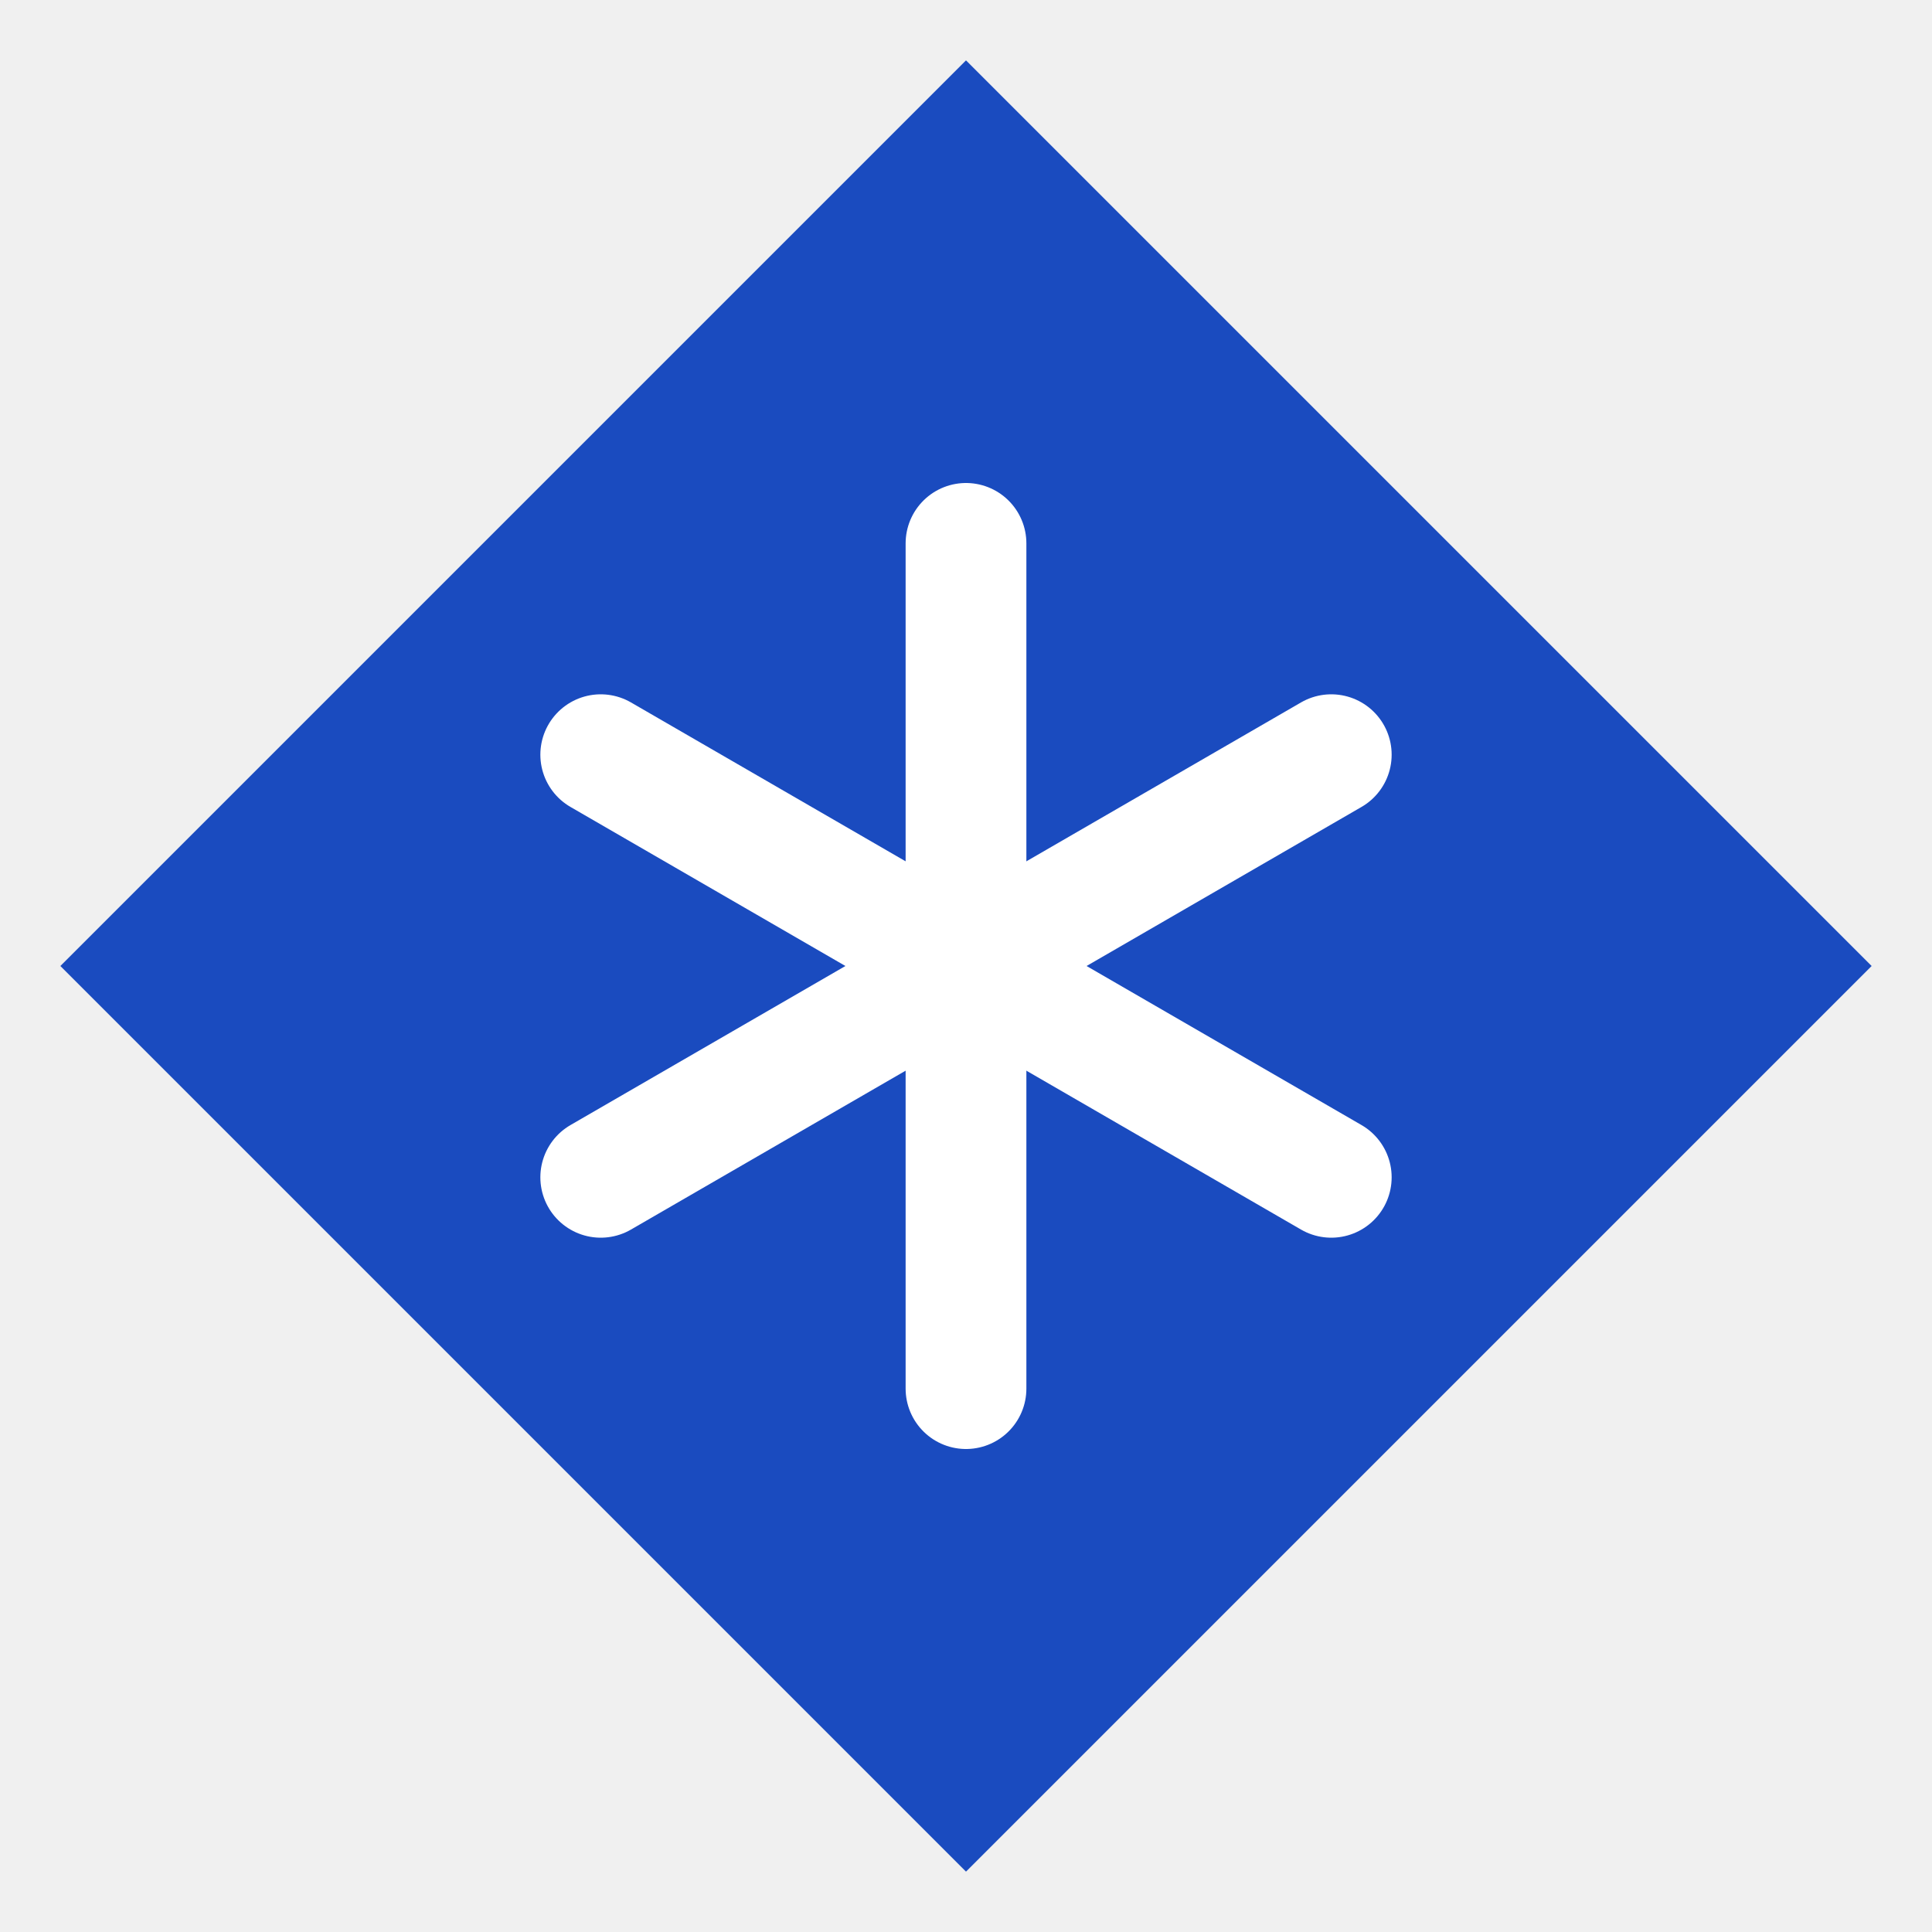
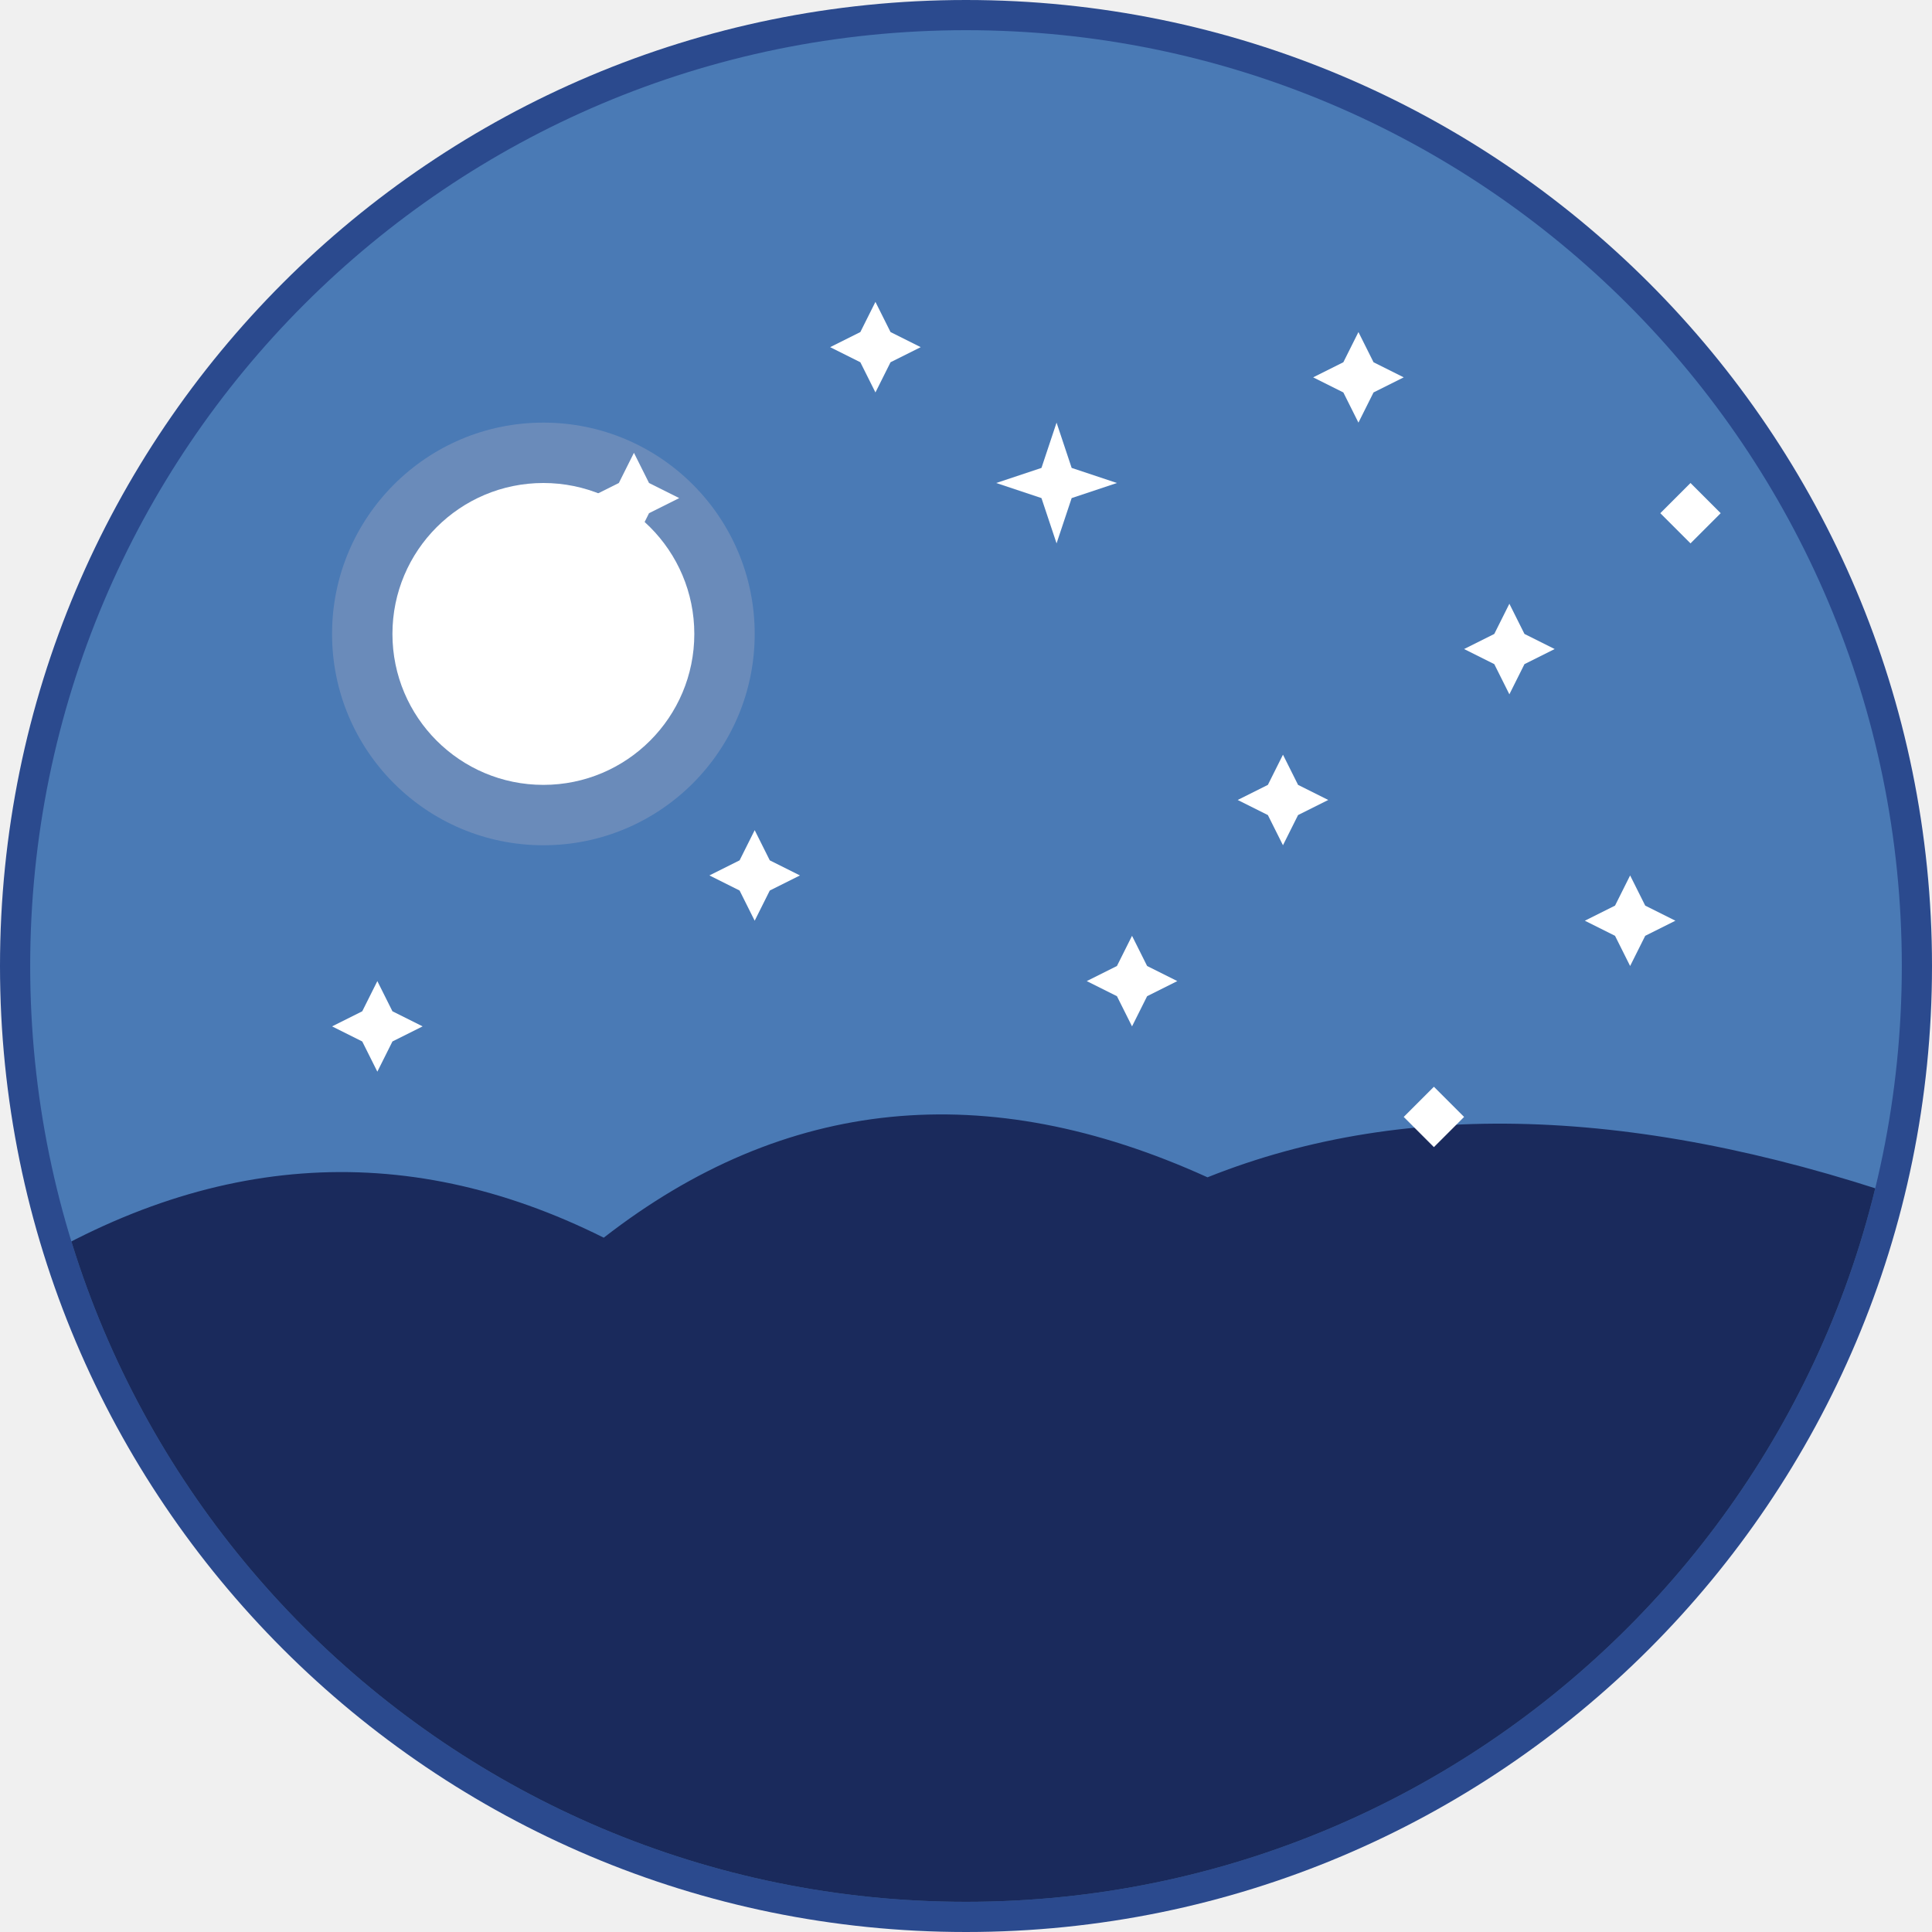
<svg xmlns="http://www.w3.org/2000/svg" viewBox="0 0 128 128">
-   <style>
-     .bg { fill: #1a4bbf; }
-     .mark { stroke: #fff; fill: none; stroke-width: 8; stroke-linecap: round; }
-     @media (prefers-color-scheme: dark) {
-       .bg { fill: #79a8ff; }
-       .mark { stroke: #212529; }
-     }
-   </style>
-   <polygon class="bg" points="64,4 124,64 64,124 4,64" />
-   <line class="mark" x1="64" y1="36" x2="64" y2="92" />
-   <line class="mark" x1="39.8" y1="78" x2="88.2" y2="50" />
-   <line class="mark" x1="39.8" y1="50" x2="88.2" y2="78" />
+   <defs>
+     <clipPath id="c">
+       <circle cx="64" cy="64" r="62" />
+     </clipPath>
+   </defs>
+   <circle cx="64" cy="64" r="64" fill="#2b4a8e" />
+   <circle cx="64" cy="64" r="62" fill="#4a7ab5" />
+   <path d="M0 85 Q20 72 40 82 Q58 68 80 78 Q100 70 128 80 L128 128 L0 128Z" fill="#1a2a5c" clip-path="url(#c)" />
+   <circle cx="36" cy="42" r="14" fill="#8a9cc0" opacity=".5" />
+   <circle cx="36" cy="42" r="10" fill="#fff" />
+   <polygon points="70,28 71,31 74,32 71,33 70,36 69,33 66,32 69,31" fill="#fff" />
+   <polygon points="90,22 91,24 93,25 91,26 90,28 89,26 87,25 89,24" fill="#fff" />
+   <polygon points="100,40 101,42 103,43 101,44 100,46 99,44 97,43 99,42" fill="#fff" />
+   <polygon points="85,50 86,52 88,53 86,54 85,56 84,54 82,53 84,52" fill="#fff" />
+   <polygon points="58,20 59,22 61,23 59,24 58,26 57,24 55,23 57,22" fill="#fff" />
+   <polygon points="108,58 109,60 111,61 109,62 108,64 107,62 105,61 107,60" fill="#fff" />
+   <polygon points="50,55 51,57 53,58 51,59 50,61 49,59 47,58 49,57" fill="#fff" />
+   <polygon points="75,62 76,64 78,65 76,66 75,68 74,66 72,65 74,64" fill="#fff" />
+   <polygon points="25,65 26,67 28,68 26,69 25,71 24,69 22,68 24,67" fill="#fff" />
+   <polygon points="95,72 96,73 97,74 96,75 95,76 94,75 93,74 94,73" fill="#fff" />
+   <polygon points="42,30 43,32 45,33 43,34 42,36 41,34 39,33 41,32" fill="#fff" />
+   <polygon points="112,32 113,33 114,34 113,35 112,36 111,35 110,34 111,33" fill="#fff" />
</svg>
